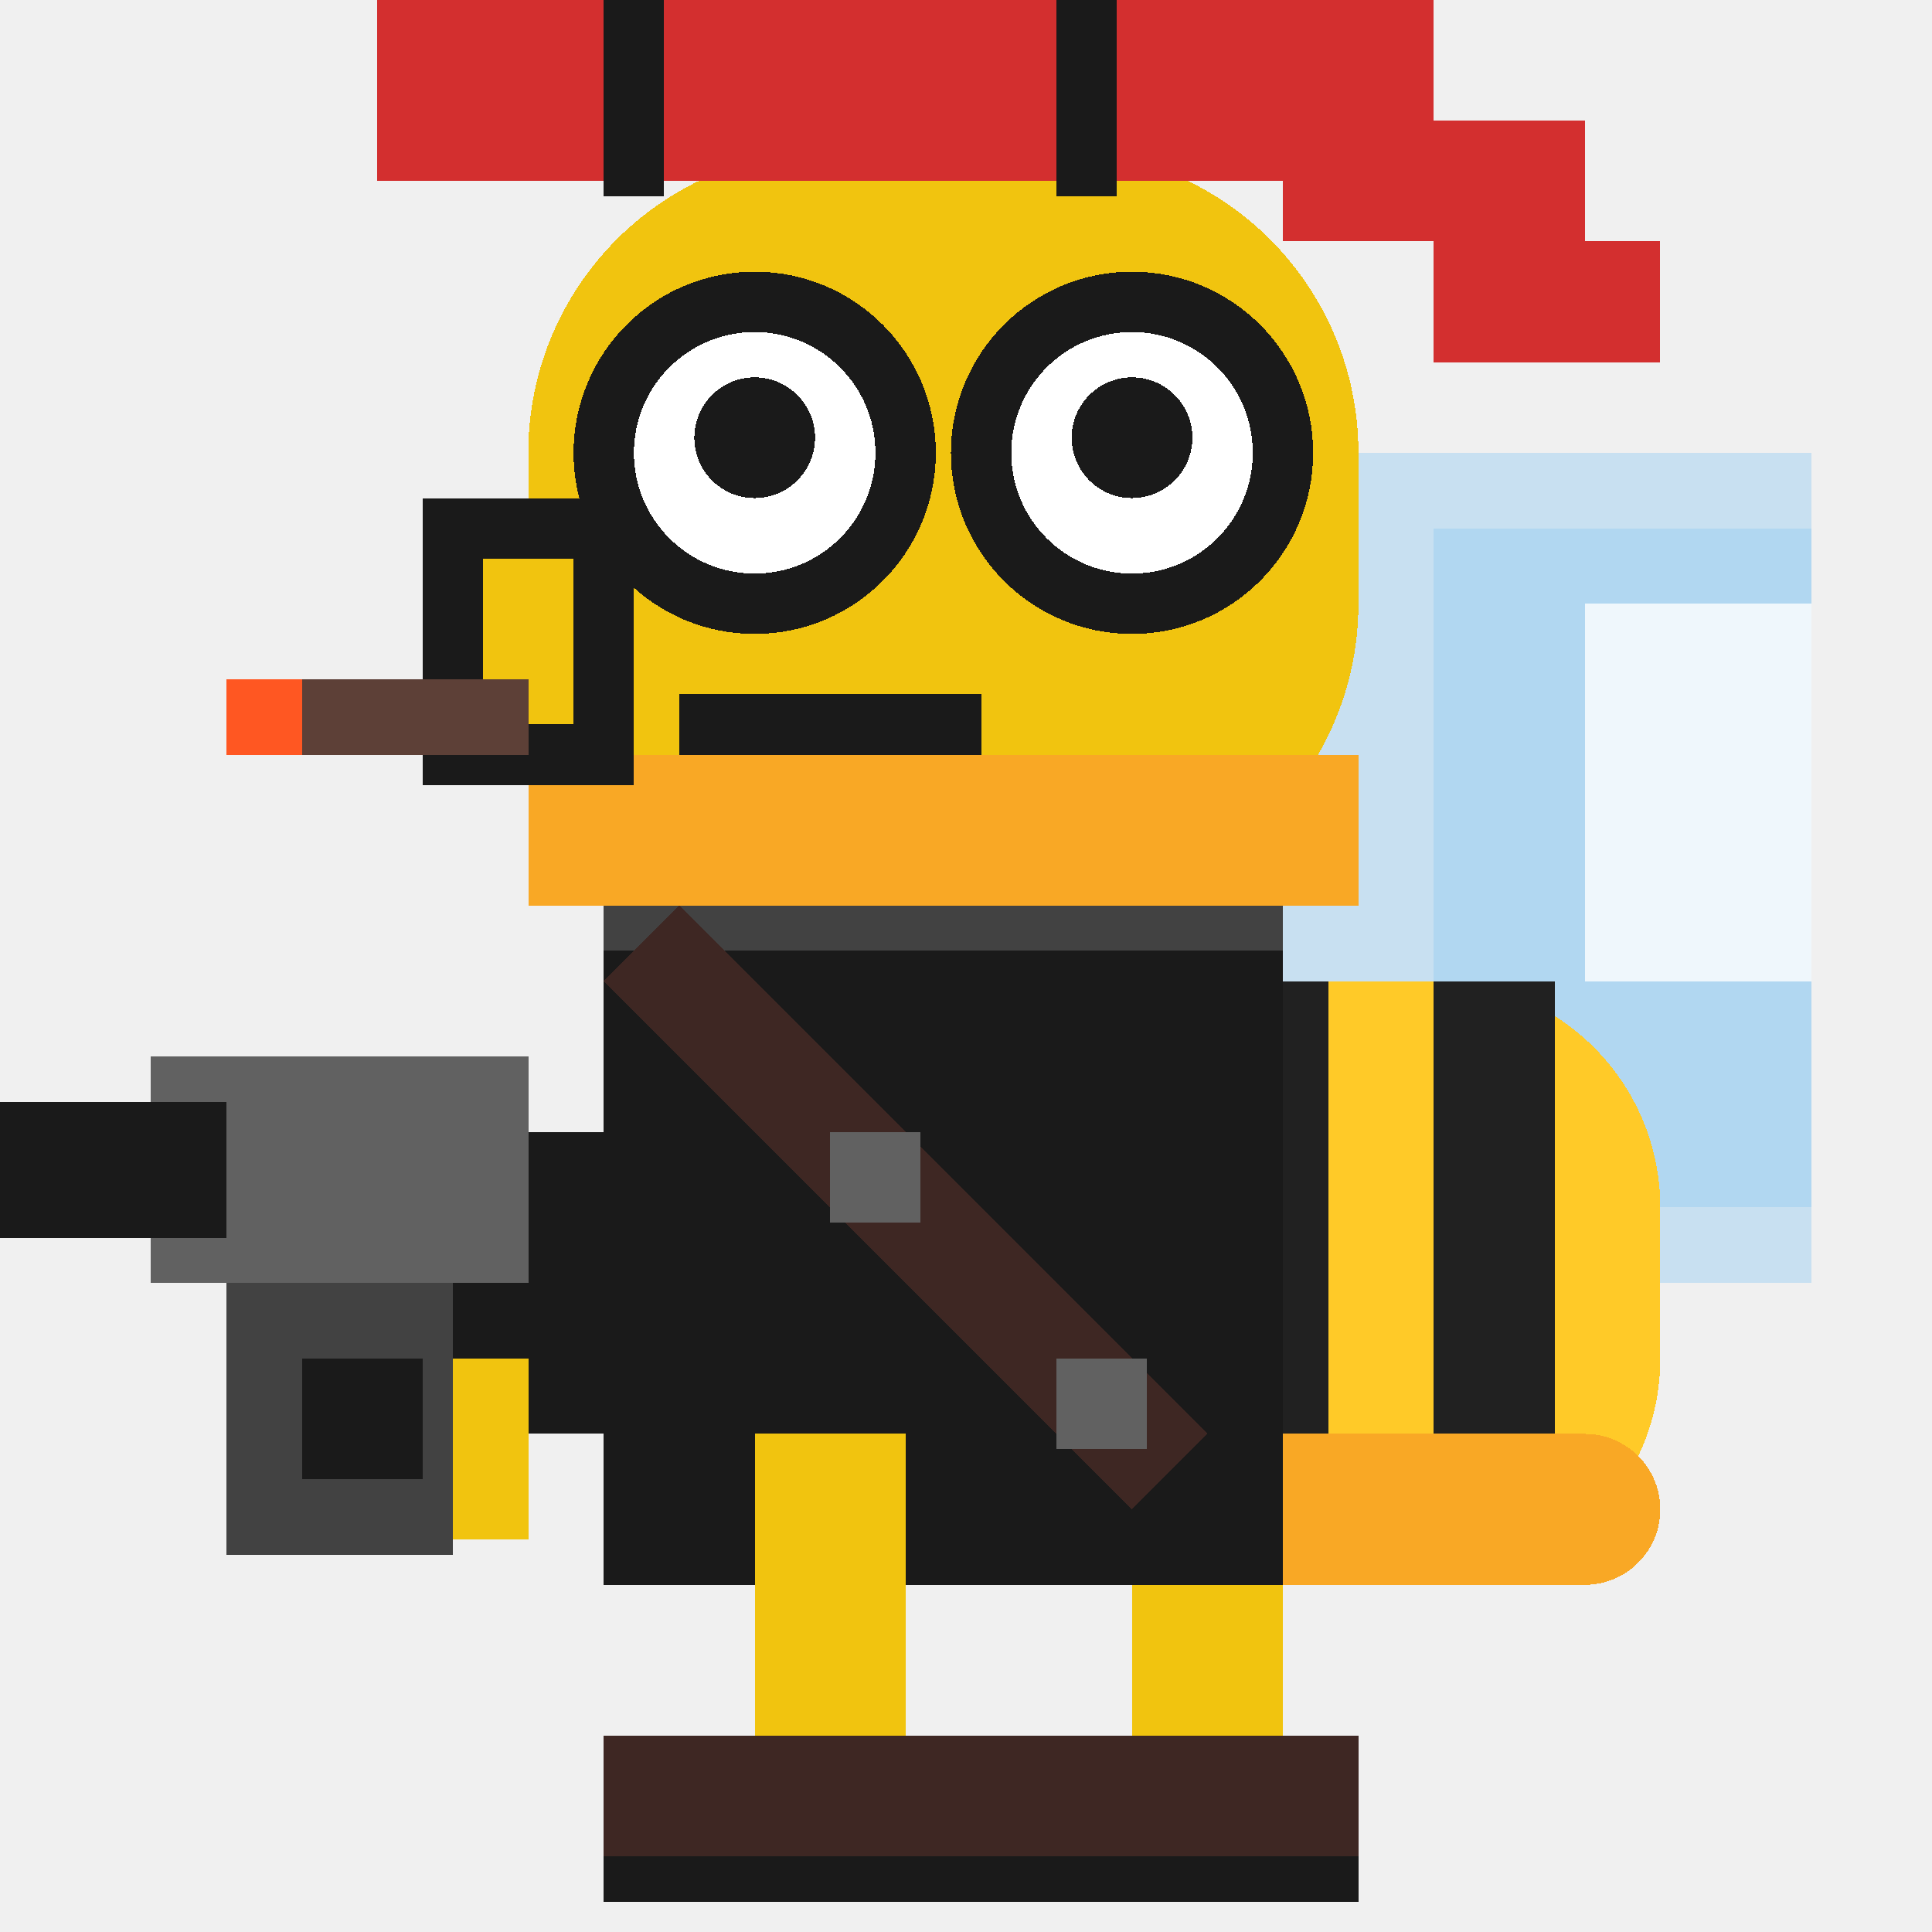
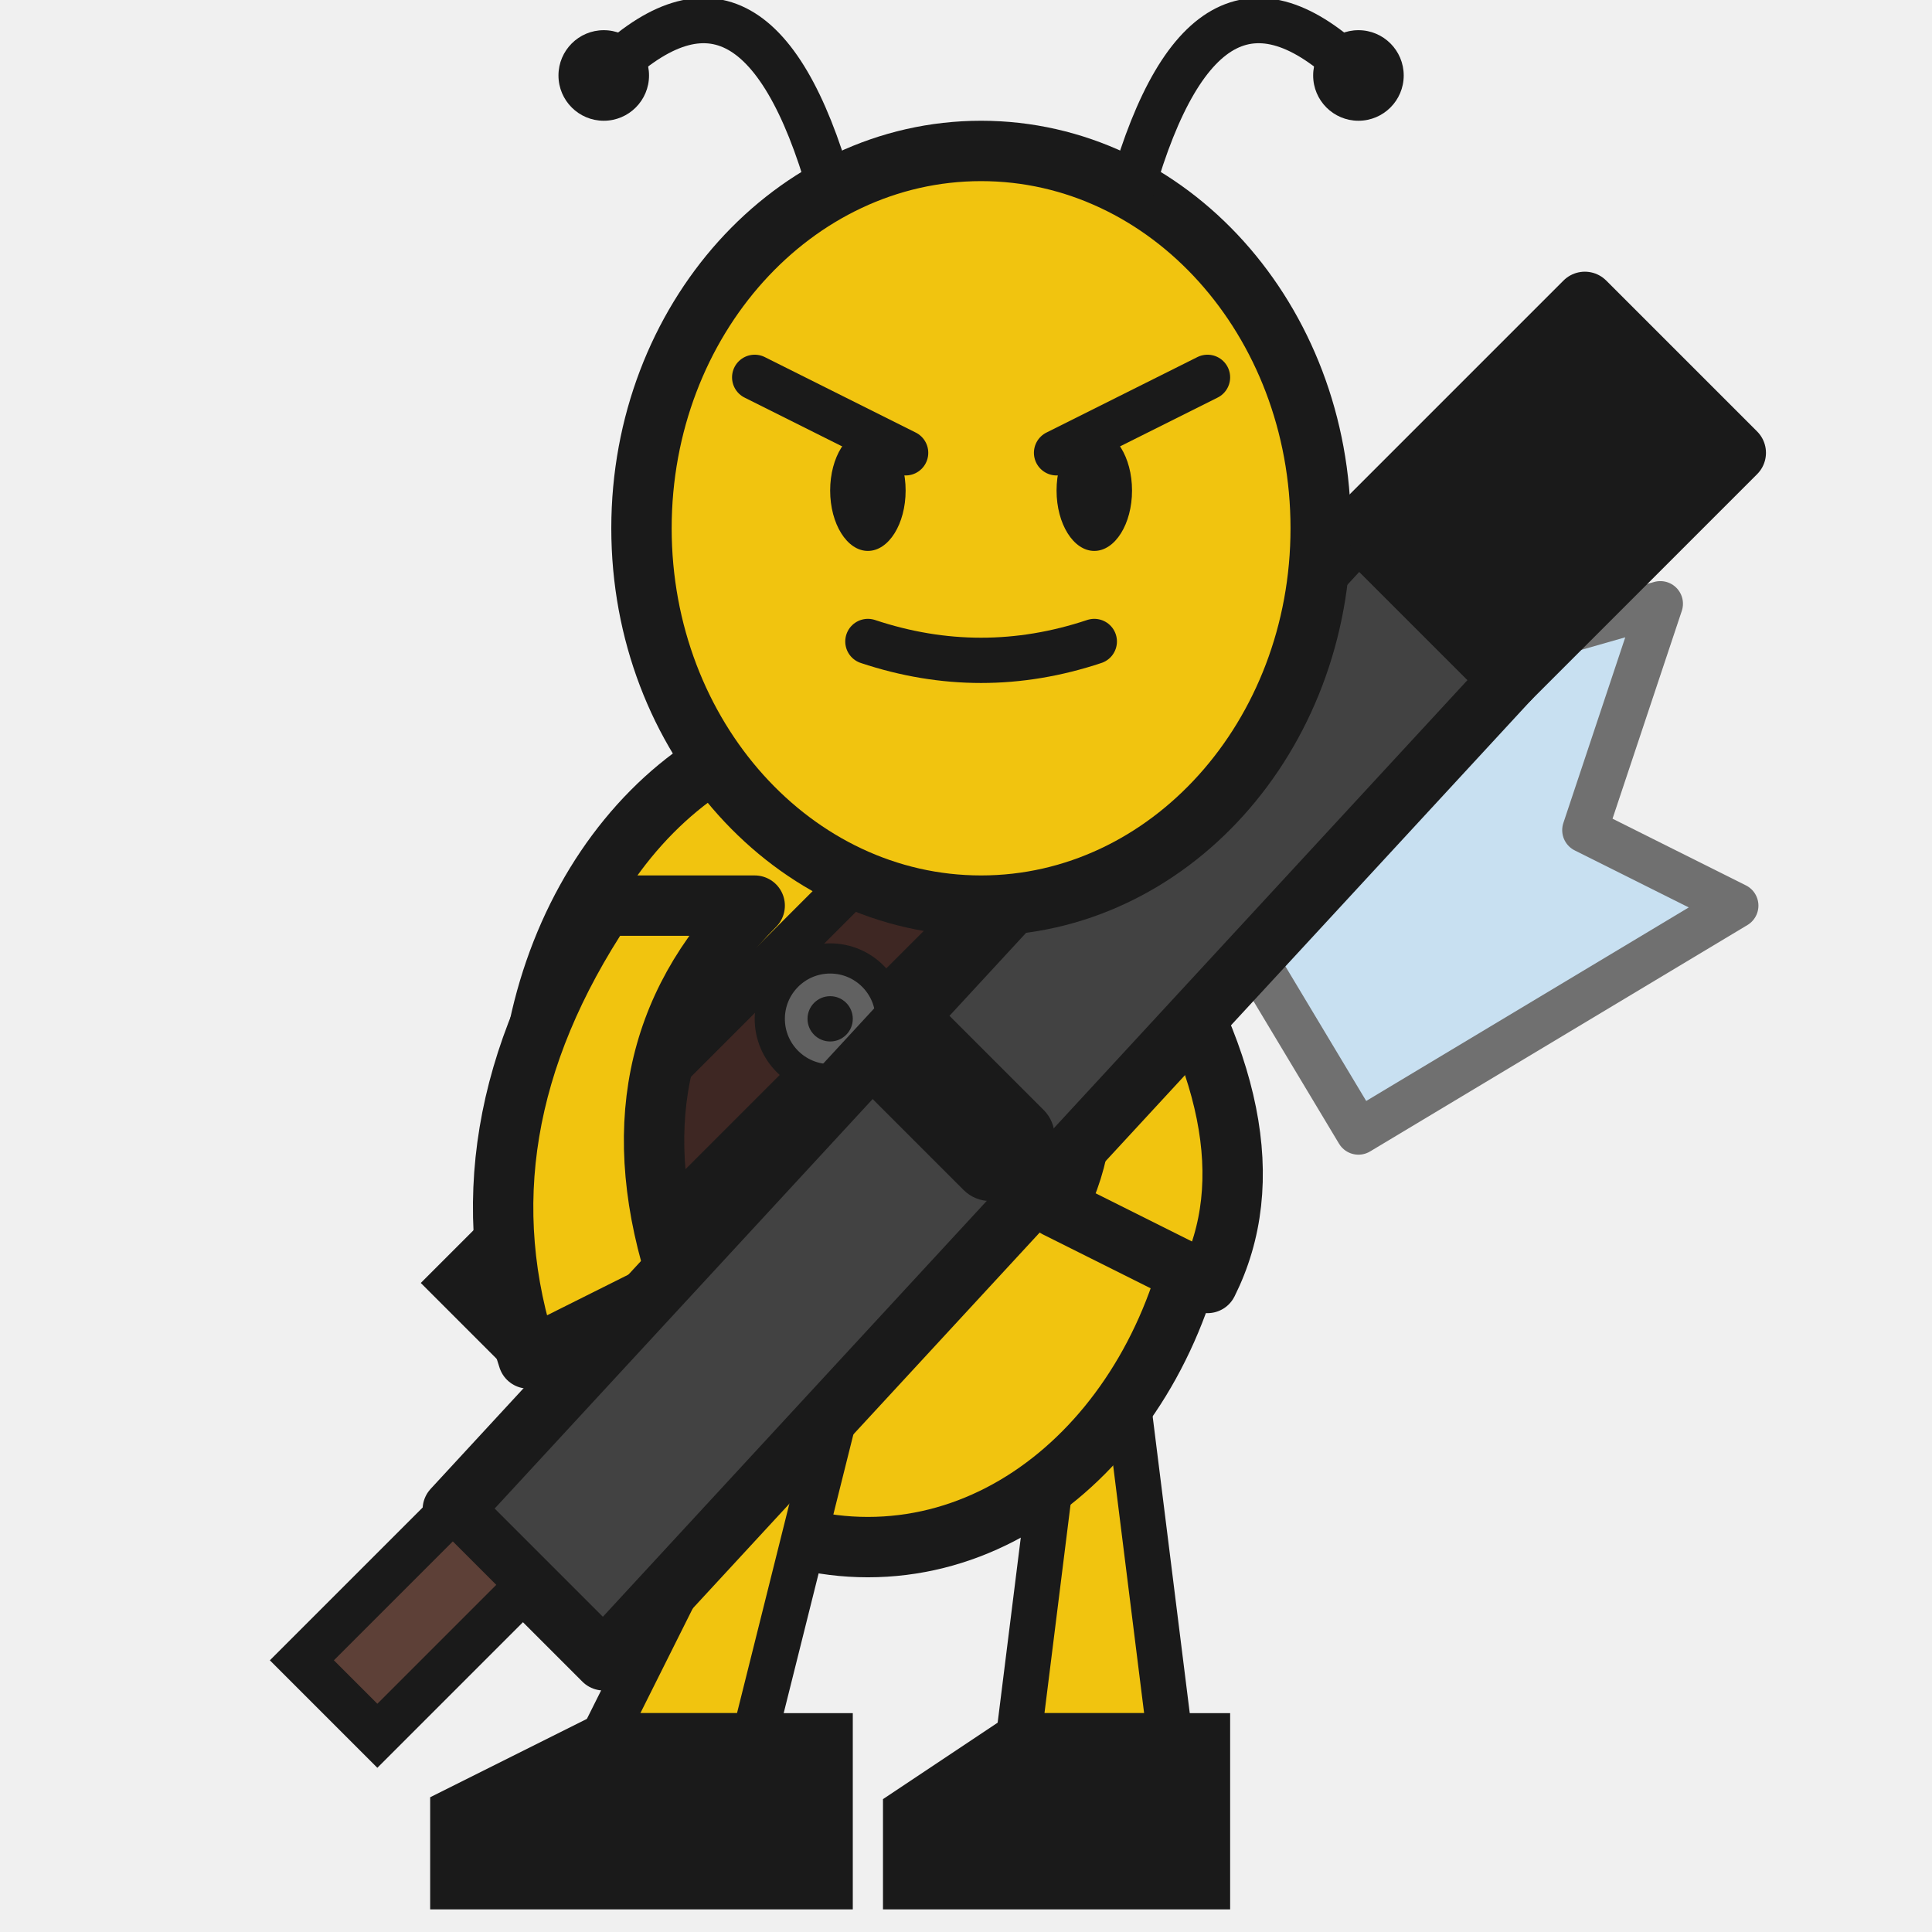
- <svg xmlns="http://www.w3.org/2000/svg" width="512" height="512" viewBox="0 0 128 128" shape-rendering="crispEdges">
-   <rect x="85" y="30" width="35" height="55" fill="#AED6F1" opacity="0.6" />
-   <rect x="95" y="35" width="25" height="45" fill="#AED6F1" opacity="0.9" />
-   <rect x="105" y="40" width="15" height="25" fill="#FFFFFF" opacity="0.8" />
-   <rect x="75" y="95" width="10" height="22" fill="#F1C40F" />
-   <rect x="65" y="115" width="25" height="10" fill="#3E2723" />
-   <rect x="65" y="123" width="25" height="3" fill="#1A1A1A" />
-   <rect x="70" y="65" width="40" height="40" rx="15" fill="#FFCA28" />
-   <rect x="80" y="65" width="8" height="40" fill="#212121" />
-   <rect x="95" y="65" width="8" height="40" fill="#212121" />
-   <rect x="70" y="95" width="40" height="10" rx="5" fill="#F9A825" />
-   <rect x="40" y="55" width="45" height="50" fill="#1A1A1A" />
-   <rect x="40" y="55" width="45" height="8" fill="#424242" />
-   <path d="M 45 60 L 80 95 L 75 100 L 40 65 Z" fill="#3E2723" />
-   <rect x="55" y="75" width="6" height="6" fill="#616161" />
-   <rect x="70" y="90" width="6" height="6" fill="#616161" />
-   <rect x="50" y="95" width="10" height="22" fill="#F1C40F" />
-   <rect x="40" y="115" width="25" height="10" fill="#3E2723" />
-   <rect x="40" y="123" width="25" height="3" fill="#1A1A1A" />
-   <rect x="25" y="75" width="15" height="20" fill="#1A1A1A" />
-   <rect x="20" y="90" width="15" height="12" fill="#F1C40F" />
-   <rect x="10" y="70" width="25" height="15" fill="#616161" />
-   <rect x="0" y="73" width="15" height="9" fill="#1A1A1A" />
-   <rect x="15" y="85" width="15" height="18" fill="#424242" />
-   <rect x="20" y="90" width="8" height="8" fill="#1A1A1A" />
-   <rect x="35" y="10" width="55" height="50" rx="20" fill="#F1C40F" />
-   <rect x="35" y="50" width="55" height="10" fill="#F9A825" />
-   <rect x="25" y="0" width="70" height="12" fill="#D32F2F" />
-   <rect x="85" y="8" width="20" height="8" fill="#D32F2F" />
-   <rect x="95" y="16" width="15" height="8" fill="#D32F2F" />
-   <rect x="40" y="20" width="20" height="20" rx="10" fill="#FFFFFF" stroke="#1A1A1A" stroke-width="4" />
-   <rect x="65" y="20" width="20" height="20" rx="10" fill="#FFFFFF" stroke="#1A1A1A" stroke-width="4" />
-   <rect x="46" y="25" width="8" height="8" rx="4" fill="#1A1A1A" />
-   <rect x="71" y="25" width="8" height="8" rx="4" fill="#1A1A1A" />
-   <rect x="30" y="35" width="10" height="15" fill="#F1C40F" stroke="#1A1A1A" stroke-width="4" />
-   <rect x="45" y="46" width="20" height="4" fill="#1A1A1A" />
-   <rect x="20" y="45" width="15" height="5" fill="#5D4037" />
-   <rect x="15" y="45" width="5" height="5" fill="#FF5722" />
-   <rect x="40" y="-2" width="4" height="15" fill="#1A1A1A" />
-   <rect x="35" y="-5" width="12" height="4" fill="#1A1A1A" />
-   <rect x="70" y="-2" width="4" height="15" fill="#1A1A1A" />
-   <rect x="65" y="-5" width="12" height="4" fill="#1A1A1A" />
+ <svg xmlns="http://www.w3.org/2000/svg" width="512" height="512" viewBox="0 0 256 256">
+   <path d="M 150 100 L 220 80 L 210 110 L 230 120 L 180 150 Z" fill="#AED6F1" opacity="0.6" stroke="#1A1A1A" stroke-width="6" stroke-linejoin="round" />
+   <path d="M 140 190 L 135 230 L 155 230 L 150 190 Z" fill="#F1C40F" stroke="#1A1A1A" stroke-width="6" />
+   <path d="M 135 230 L 120 240 L 120 250 L 160 250 L 160 230 Z" fill="#1A1A1A" stroke="#1A1A1A" stroke-width="6" />
+   <ellipse cx="115" cy="150" rx="45" ry="55" fill="#F1C40F" stroke="#1A1A1A" stroke-width="8" />
+   <path d="M 70 180 L 160 90 L 150 80 L 60 170 Z" fill="#3E2723" stroke="#1A1A1A" stroke-width="6" />
+   <circle cx="110" cy="135" r="8" fill="#616161" stroke="#1A1A1A" stroke-width="4" />
+   <circle cx="110" cy="135" r="3" fill="#1A1A1A" />
+   <path d="M 100 190 L 80 230 L 100 230 L 110 190 Z" fill="#F1C40F" stroke="#1A1A1A" stroke-width="6" />
+   <path d="M 80 230 L 60 240 L 60 250 L 110 250 L 110 230 Z" fill="#1A1A1A" stroke="#1A1A1A" stroke-width="6" />
+   <path d="M 80 120 Q 60 150 70 180 L 90 170 Q 80 140 100 120 Z" fill="#F1C40F" stroke="#1A1A1A" stroke-width="8" stroke-linejoin="round" />
+   <path d="M 150 120 Q 170 150 160 170 L 140 160 Q 150 140 130 120 Z" fill="#F1C40F" stroke="#1A1A1A" stroke-width="8" stroke-linejoin="round" />
+   <path d="M 60 200 L 180 70 L 200 90 L 80 220 Z" fill="#424242" stroke="#1A1A1A" stroke-width="8" stroke-linejoin="round" />
+   <path d="M 180 70 L 210 40 L 230 60 L 200 90 Z" fill="#1A1A1A" stroke="#1A1A1A" stroke-width="8" stroke-linejoin="round" />
+   <path d="M 60 200 L 40 220 L 50 230 L 70 210 Z" fill="#5D4037" stroke="#1A1A1A" stroke-width="6" />
+   <rect x="110" y="140" width="15" height="30" rx="5" fill="#1A1A1A" transform="rotate(-45 110 140)" />
+   <ellipse cx="130" cy="70" rx="45" ry="50" fill="#F1C40F" stroke="#1A1A1A" stroke-width="8" />
+   <path d="M 110 25 Q 100 -10 80 10" fill="none" stroke="#1A1A1A" stroke-width="6" stroke-linecap="round" />
+   <circle cx="80" cy="10" r="6" fill="#1A1A1A" />
+   <path d="M 150 25 Q 160 -10 180 10" fill="none" stroke="#1A1A1A" stroke-width="6" stroke-linecap="round" />
+   <circle cx="180" cy="10" r="6" fill="#1A1A1A" />
+   <path d="M 100 50 L 120 60" stroke="#1A1A1A" stroke-width="6" stroke-linecap="round" />
+   <path d="M 160 50 L 140 60" stroke="#1A1A1A" stroke-width="6" stroke-linecap="round" />
+   <ellipse cx="115" cy="65" rx="5" ry="8" fill="#1A1A1A" />
+   <ellipse cx="145" cy="65" rx="5" ry="8" fill="#1A1A1A" />
+   <path d="M 115 85 Q 130 90 145 85" fill="none" stroke="#1A1A1A" stroke-width="6" stroke-linecap="round" />
</svg>
